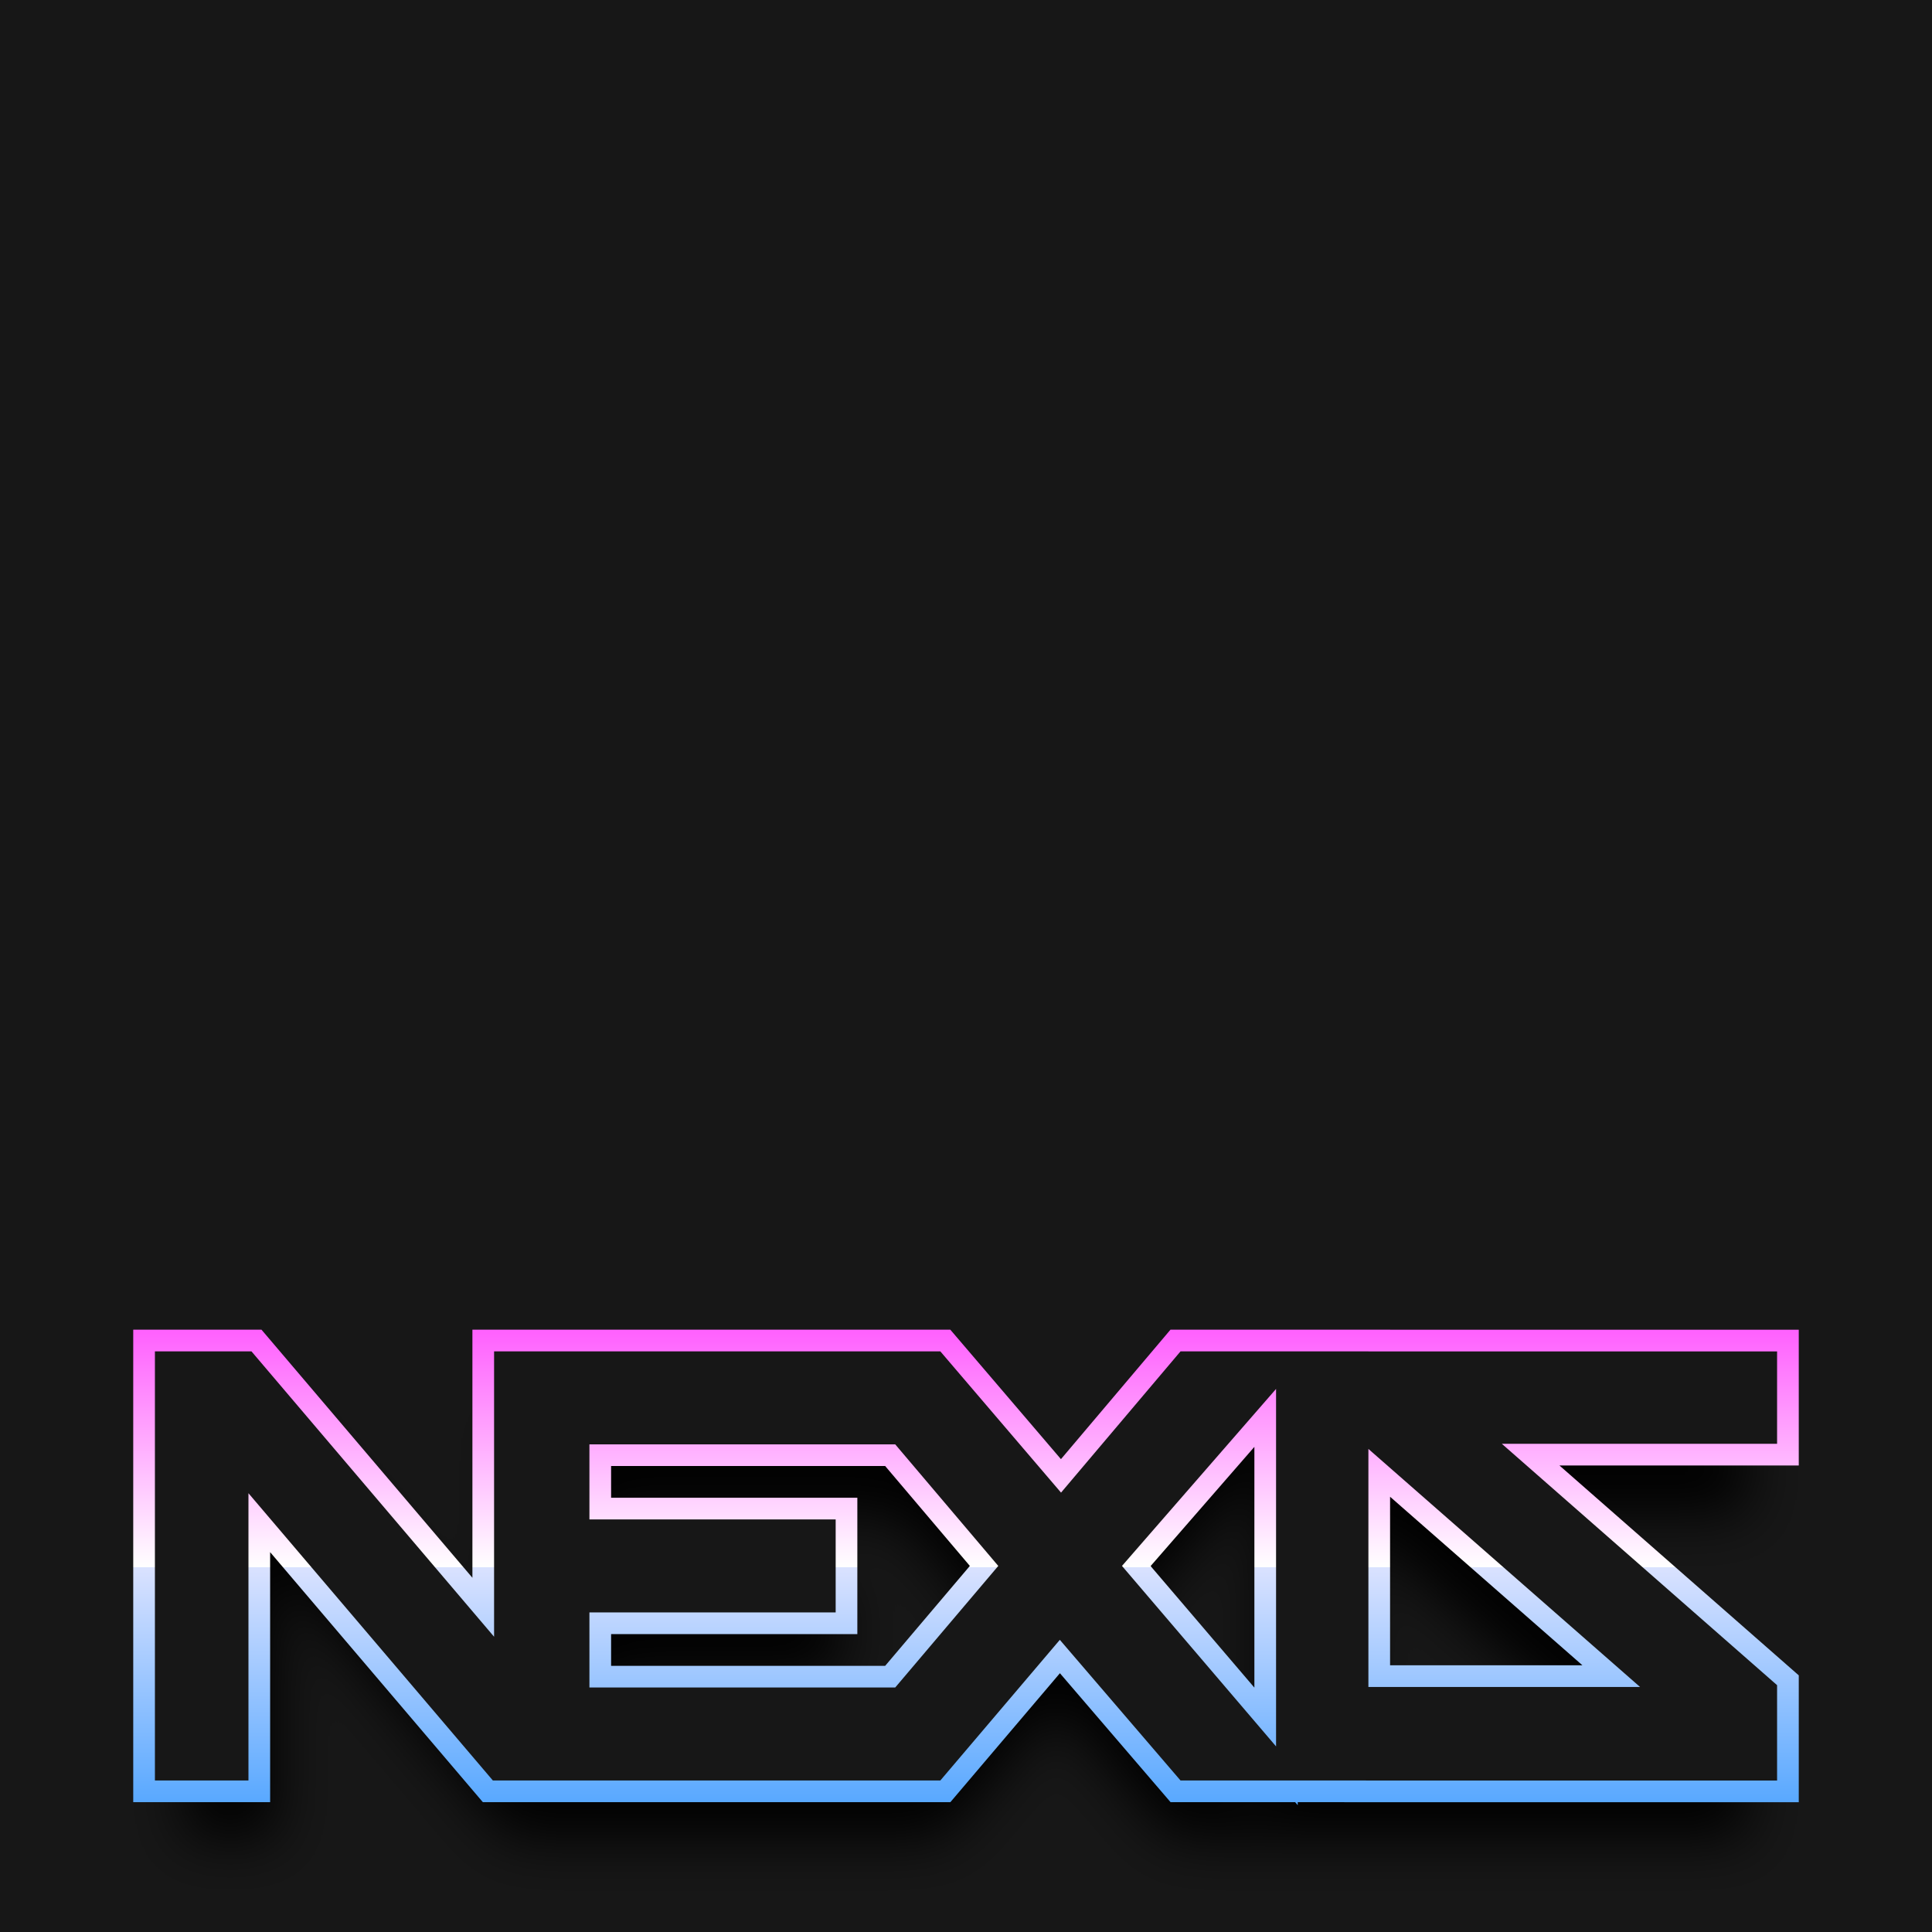
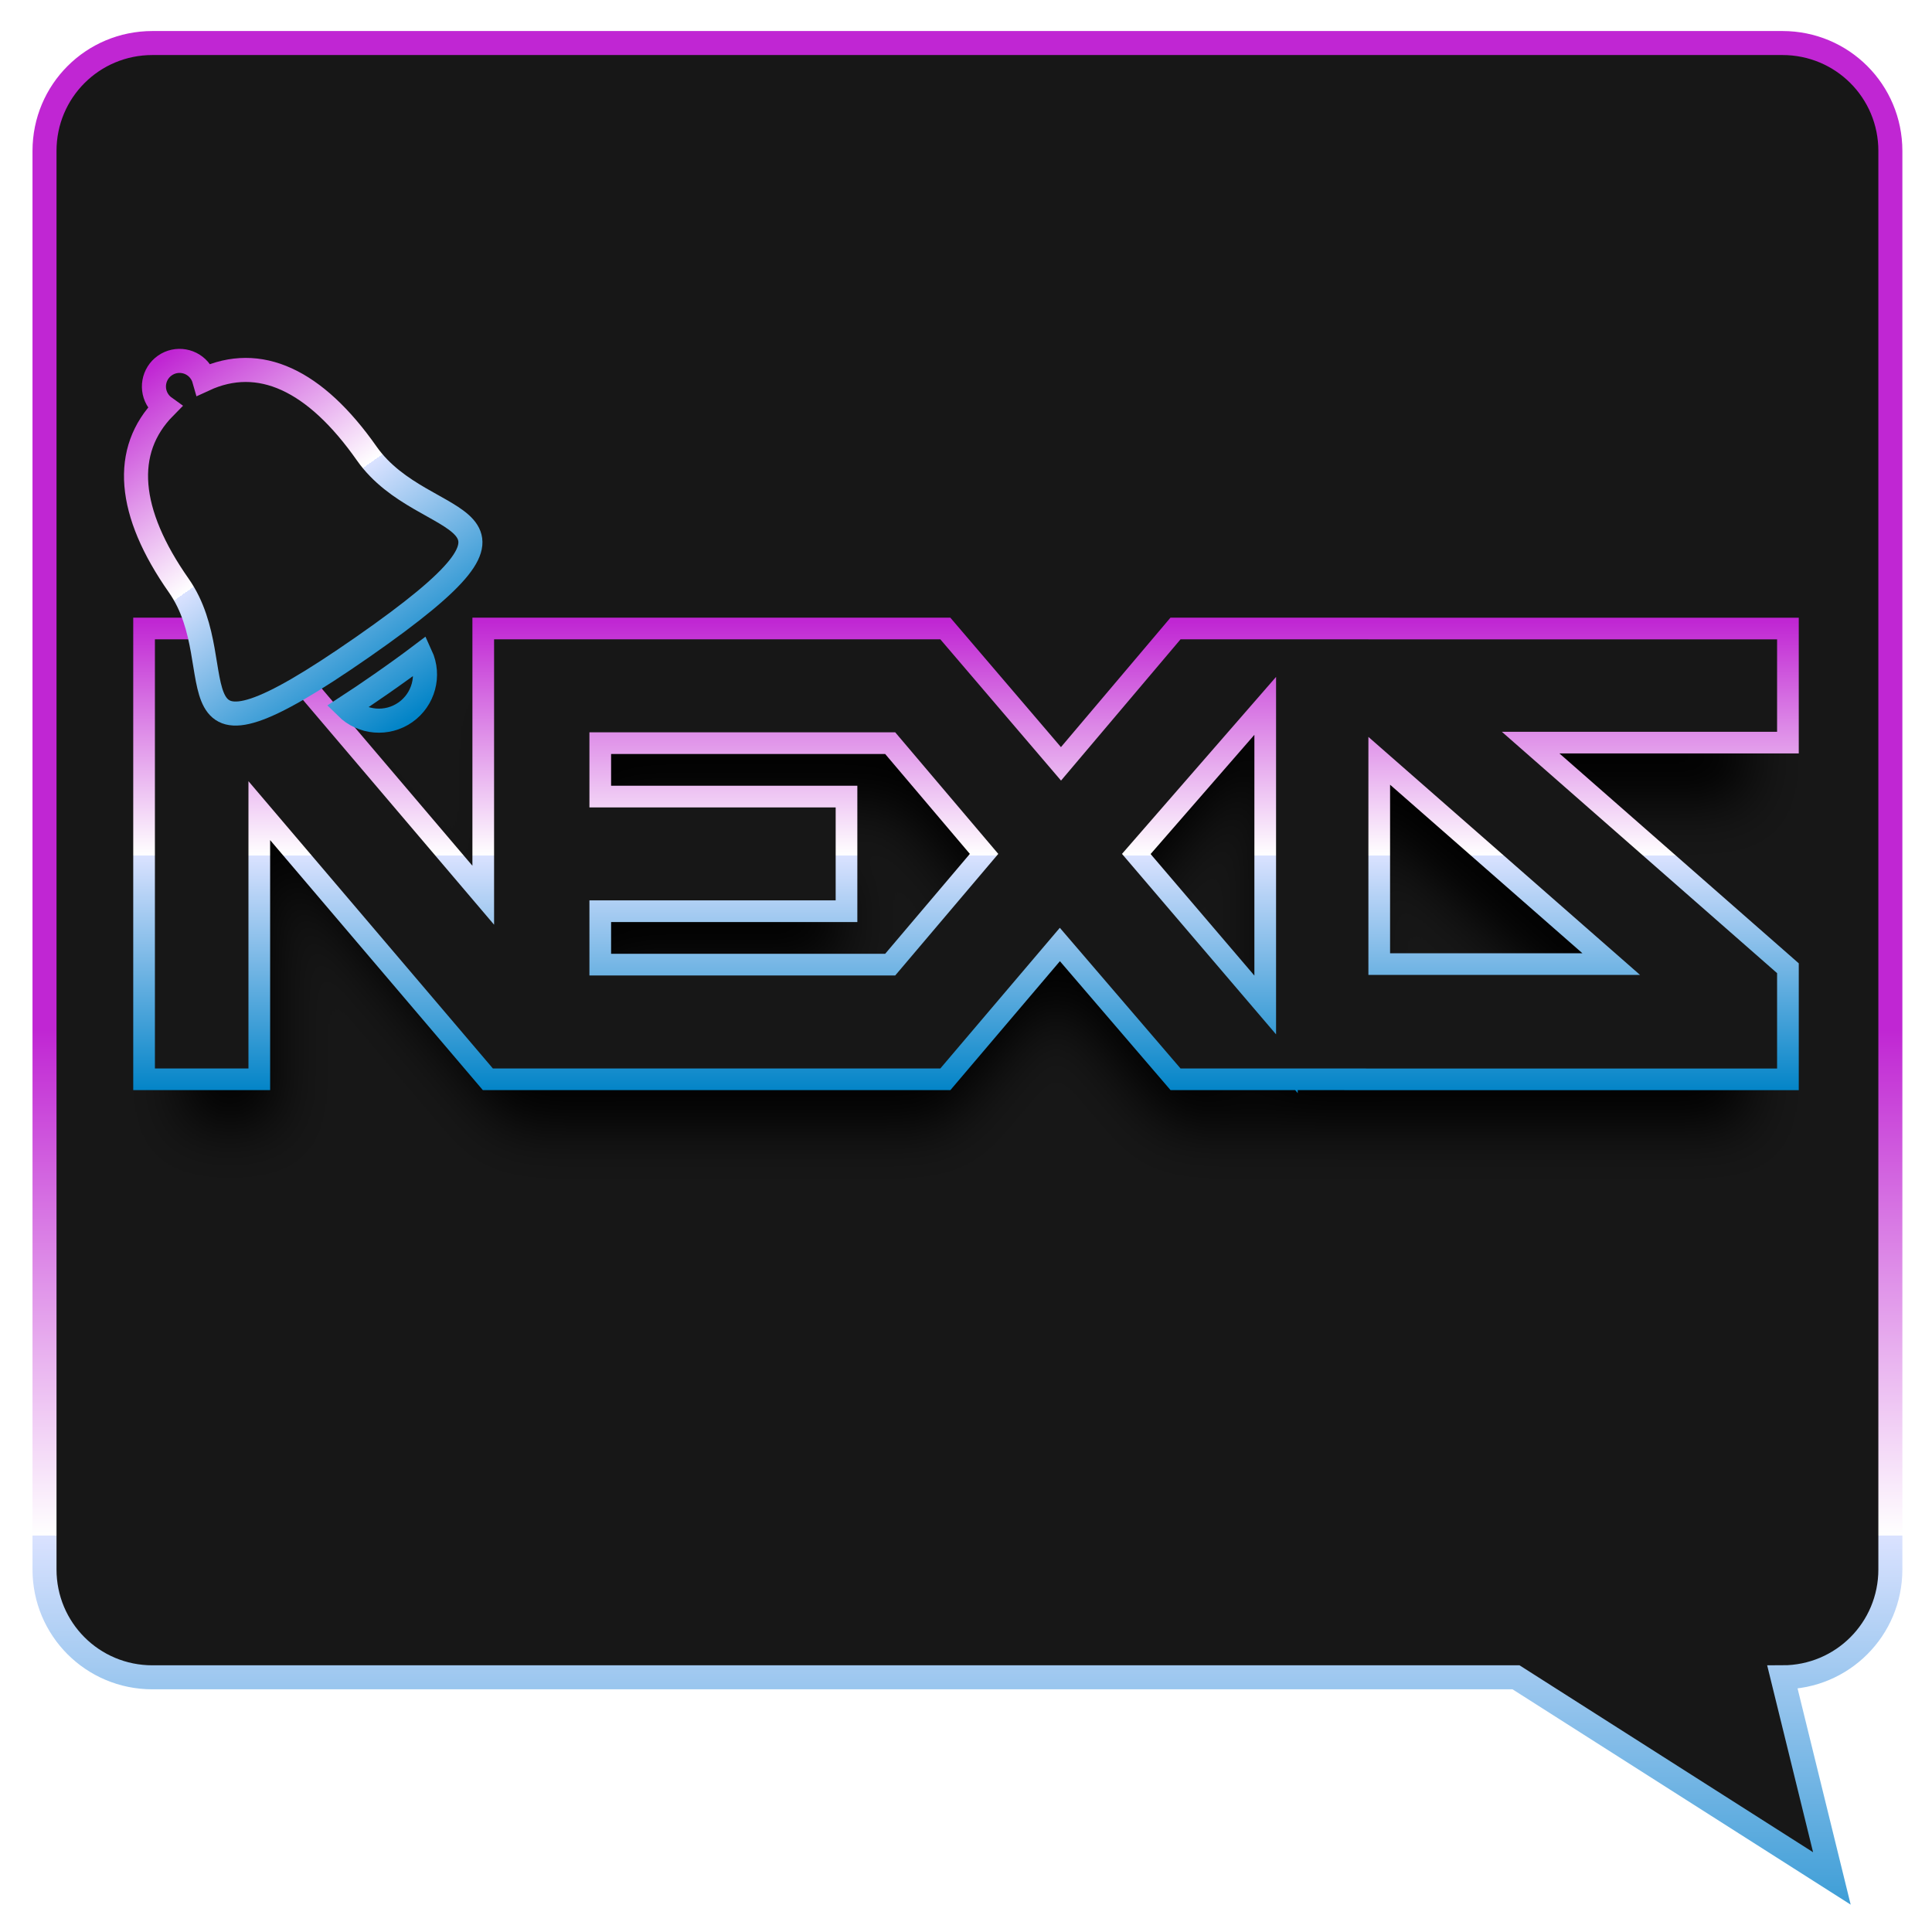
<svg xmlns="http://www.w3.org/2000/svg" xmlns:xlink="http://www.w3.org/1999/xlink" width="640" height="640" viewBox="0 0 640 640" version="1.1" id="svg1" xml:space="preserve">
  <defs id="defs1">
+     <linearGradient id="linearGradient21">
+       <stop style="stop-color:#c026d3;stop-opacity:1;" offset="0" id="stop18" />
+       <stop style="stop-color:#ffffff;stop-opacity:1;" offset="0.498" id="stop19" />
+       <stop style="stop-color:#dae2ff;stop-opacity:1;" offset="0.498" id="stop20" />
+       <stop style="stop-color:#0284c7;stop-opacity:1;" offset="1" id="stop21" />
+     </linearGradient>
    <linearGradient id="linearGradient15">
      <stop style="stop-color:#ff62fe;stop-opacity:1;" offset="0" id="stop12" />
      <stop style="stop-color:#ffffff;stop-opacity:1;" offset="0.498" id="stop13" />
      <stop style="stop-color:#dae2ff;stop-opacity:1;" offset="0.498" id="stop14" />
      <stop style="stop-color:#58a8ff;stop-opacity:1;" offset="1" id="stop15" />
    </linearGradient>
    <linearGradient id="swatch5981">
      <stop style="stop-color:#171717;stop-opacity:1;" offset="0" id="stop5981" />
    </linearGradient>
    <rect x="105" y="40" width="244.5" height="227.5" id="rect1" />
    <linearGradient id="linearGradient1">
      <stop style="stop-color:#000000;stop-opacity:1;" offset="0" id="stop1" />
      <stop style="stop-color:#000000;stop-opacity:0;" offset="1" id="stop2" />
    </linearGradient>
    <rect x="11.666" y="373.306" width="482.187" height="125.732" id="rect99" />
    <linearGradient id="swatch45">
      <stop style="stop-color:#0b0b0b;stop-opacity:1;" offset="0" id="stop45" />
    </linearGradient>
    <linearGradient id="linearGradient39">
      <stop style="stop-color:#ffd623;stop-opacity:1;" offset="0" id="stop40" />
      <stop style="stop-color:#eb5e00;stop-opacity:1;" offset="1" id="stop39" />
    </linearGradient>
    <rect x="209.662" y="100.133" width="89.364" height="58.889" id="rect38" />
    <clipPath clipPathUnits="userSpaceOnUse" id="clipPath54">
      <path id="path54" style="stroke-width:0.1;stroke-linecap:square;paint-order:markers fill stroke;stop-color:#000000" d="m 1691.199,-792.32 h 1634.892 v 92.828 H 1691.199 Z" />
    </clipPath>
    <clipPath clipPathUnits="userSpaceOnUse" id="clipPath24">
      <rect style="fill:none;stroke:#000000;stroke-width:1;stroke-linecap:butt;stroke-linejoin:bevel;paint-order:stroke markers fill;stop-color:#000000" id="rect24" width="45" height="77.937" x="251.534" y="222.735" />
    </clipPath>
    <rect x="209.662" y="100.133" width="89.364" height="58.889" id="rect38-7" />
    <radialGradient xlink:href="#linearGradient39" id="radialGradient2" cx="234.027" cy="110.006" fx="234.027" fy="110.006" r="40.767" gradientTransform="matrix(1,0,0,0.4243668,0,74.51223)" gradientUnits="userSpaceOnUse" />
    <radialGradient xlink:href="#linearGradient1" id="radialGradient3" cx="122.398" cy="81.057" fx="122.398" fy="81.057" r="56.558" gradientTransform="matrix(1,0,0,0.9264163,0,5.964491)" gradientUnits="userSpaceOnUse" />
-     <linearGradient xlink:href="#linearGradient15" id="linearGradient5949" x1="558.982" y1="233.857" x2="558.982" y2="407.857" gradientUnits="userSpaceOnUse" gradientTransform="matrix(1.038901,0,0,1.038901,-11.57918,-13.01913)" />
+     <linearGradient xlink:href="#linearGradient21" id="linearGradient5949" x1="558.982" y1="233.857" x2="558.982" y2="407.857" gradientUnits="userSpaceOnUse" gradientTransform="matrix(1.038901,0,0,1.038901,-11.57918,-13.01913)" />
    <filter style="color-interpolation-filters:sRGB" id="filter5982" x="-0.043" y="-0.164" width="1.087" height="1.328">
      <feGaussianBlur stdDeviation="10.86" id="feGaussianBlur5982" />
    </filter>
    <linearGradient xlink:href="#linearGradient15" id="linearGradient5" x1="415.434" y1="-237.358" x2="415.434" y2="123.398" gradientUnits="userSpaceOnUse" gradientTransform="matrix(0.8611762,0,0,1.070336,52.8212,298.4465)" />
    <pattern xlink:href="#stripes-grid-5" preserveAspectRatio="xMidYMid" id="pattern10-7" patternTransform="matrix(0,3,-3,0,146.8546,-40.39238)" x="1" y="0" />
    <pattern patternUnits="userSpaceOnUse" width="3" height="10" patternTransform="scale(2)" preserveAspectRatio="xMidYMid" id="stripes-grid-5" style="fill:#838383" x="0" y="0">
      <rect style="stroke:none" x="0" y="0" width="2" height="10" id="rect134-4-3" />
    </pattern>
    <linearGradient xlink:href="#linearGradient15" id="linearGradient11" x1="601.804" y1="19.532" x2="601.804" y2="382.233" gradientUnits="userSpaceOnUse" gradientTransform="translate(-10.45228,-0.8923745)" />
    <linearGradient xlink:href="#linearGradient15" id="linearGradient17" x1="185" y1="35.154" x2="185" y2="849.577" gradientUnits="userSpaceOnUse" gradientTransform="matrix(1,0,0,0.4727273,-5.5,29.61996)" />
+     <linearGradient xlink:href="#linearGradient21" id="linearGradient7606" x1="-276.257" y1="101.78" x2="-135.474" y2="101.78" gradientUnits="userSpaceOnUse" />
+     <linearGradient xlink:href="#linearGradient21" id="linearGradient7618" gradientUnits="userSpaceOnUse" x1="-135.474" y1="8.828" x2="-135.474" y2="193.29" />
+     <linearGradient xlink:href="#linearGradient21" id="linearGradient7619" gradientUnits="userSpaceOnUse" x1="-285.004" y1="15.448" x2="-285.004" y2="195.452" gradientTransform="translate(-1.031475,9.804548)" />
+     <linearGradient xlink:href="#linearGradient21" id="linearGradient7621" x1="454.83" y1="55.442" x2="454.83" y2="392.025" gradientUnits="userSpaceOnUse" gradientTransform="translate(36.76955,285.6711)" />
  </defs>
  <g id="layer2">
    <g id="g99" transform="matrix(0.9999933,0,0,0.9980481,0.502868,6.019519)">
      <g id="g64" transform="matrix(2.171182,0,0,2.171182,49.48581,81.44217)" style="stroke:url(#radialGradient3);stroke-width:3.943;stroke-dasharray:none" />
    </g>
-     <rect style="font-variation-settings:'wght' 900;fill:#171717;fill-opacity:1" id="rect2" width="640" height="640" x="0" y="0" />
-     <g id="g5984" transform="matrix(0.8620781,0,0,0.8620781,47.86381,243.3686)">
+     <path id="rect8" style="font-variation-settings:'wght' 900;fill:#171717;fill-rule:evenodd;stroke:url(#linearGradient7621);stroke-width:7.953;stroke-dasharray:none;stroke-opacity:1;fill-opacity:1" d="m 50.483,14.256 539.985,0 c 19.8,0 35.74,15.94 35.74,35.74 l 0,469.894 c 0,19.8 -15.94,35.74 -35.74,35.74 l 16.366,66.626 -104.632,-66.626 -451.719,0 c -19.8,0 -35.74,-15.94 -35.74,-35.74 l 0,-469.894 c 0,-19.8 15.94,-35.74 35.74,-35.74 z" />
+     <rect style="font-variation-settings:'wght' 900;fill:none;fill-opacity:1" id="rect2" width="640" height="640" x="0" y="0" />
+     <g id="g5984" transform="matrix(0.8620781,0,0,0.8620781,47.86381,7.498395)">
      <path id="text99-6" style="font-size:110.667px;font-family:Orbitron;-inkscape-font-specification:'Orbitron, @wght=900';font-variation-settings:'wght' 900;text-align:center;white-space:pre;mix-blend-mode:normal;fill:#000000;fill-opacity:1;stroke:none;stroke-width:16.036;stroke-opacity:1;paint-order:markers stroke fill;filter:url(#filter5982)" d="M 15.675,265.153 V 423.874 H 50.274 V 317.618 l 90.403,106.256 h 35.712 113.176 16.616 l 44.197,-52.025 44.643,52.025 h 35.939 32.637 v 0.016 H 615.675 V 388.621 L 513.867,299.34 H 615.675 V 265.169 H 464.511 v -0.016 h -33.552 -35.939 l -44.197,52.245 -44.643,-52.245 H 289.565 141.126 V 370.705 L 51.39,265.153 Z m 414.684,13.891 V 411.266 L 373.371,344.513 Z M 176.389,299.541 h 113.101 l 38.121,44.972 -38.118,44.969 H 176.389 v -27.776 h 91.079 V 327.318 H 176.389 Z m 288.122,1.699 100.472,88.041 H 464.511 Z" />
-       <path id="text99" style="font-size:110.667px;font-family:Orbitron;-inkscape-font-specification:'Orbitron, @wght=900';font-variation-settings:'wght' 900;text-align:center;white-space:pre;fill:#171717;fill-opacity:1;stroke:url(#linearGradient5949);stroke-width:16.659;stroke-opacity:1;paint-order:markers stroke fill" d="M 4.004,236.973 V 401.869 H 39.95 V 291.479 l 93.92,110.39 h 37.102 117.578 17.262 l 45.916,-54.048 46.38,54.048 h 37.337 33.907 v 0.017 H 627.345 V 365.244 L 521.577,272.491 H 627.345 V 236.99 H 470.301 v -0.017 H 435.445 398.108 L 352.192,291.25 305.812,236.973 H 288.549 134.336 V 346.632 L 41.109,236.973 Z M 434.82,251.404 V 388.771 l -59.205,-69.35 z m -263.849,21.295 h 117.501 l 39.604,46.721 -39.601,46.718 H 170.971 v -28.857 h 94.622 V 301.556 h -94.622 z m 299.331,1.765 104.38,91.465 H 470.301 Z" />
+       <path id="text99" style="font-size:110.667px;font-family:Orbitron;-inkscape-font-specification:'Orbitron, @wght=900';font-variation-settings:'wght' 900;text-align:center;white-space:pre;fill:#171717;fill-opacity:1;stroke:url(#linearGradient5949);stroke-width:16.659;paint-order:markers stroke fill" d="M 4.004,236.973 V 401.869 H 39.95 V 291.479 l 93.92,110.39 h 37.102 117.578 17.262 l 45.916,-54.048 46.38,54.048 h 37.337 33.907 v 0.017 H 627.345 V 365.244 L 521.577,272.491 H 627.345 V 236.99 H 470.301 v -0.017 H 435.445 398.108 L 352.192,291.25 305.812,236.973 H 288.549 134.336 V 346.632 L 41.109,236.973 Z M 434.82,251.404 V 388.771 l -59.205,-69.35 z m -263.849,21.295 h 117.501 l 39.604,46.721 -39.601,46.718 H 170.971 v -28.857 h 94.622 V 301.556 h -94.622 z m 299.331,1.765 104.38,91.465 H 470.301 Z" />
    </g>
    <g id="g25" style="display:none">
      <rect style="font-variation-settings:'wght' 900;fill:none;fill-opacity:1;fill-rule:evenodd;stroke:url(#linearGradient5);stroke-width:9.923;stroke-dasharray:none" id="rect3" width="541.077" height="375.753" x="48.961" y="48.961" />
      <rect style="font-variation-settings:'wght' 900;fill:url(#linearGradient17);fill-rule:evenodd;stroke:none;stroke-width:6.332;stroke-dasharray:none" id="rect5" width="277" height="52" x="62.5" y="62.238" />
      <g id="g24">
        <g id="g10" transform="matrix(0.6067416,0,0,1.062183,141.0388,24.79068)">
          <rect style="font-variation-settings:'wght' 900;mix-blend-mode:normal;fill:url(#pattern10-7);fill-rule:evenodd;stroke-width:9.21;stroke-dasharray:none" id="rect7-2" width="178" height="333" x="541.855" y="33.608" />
          <rect style="font-variation-settings:'wght' 900;mix-blend-mode:overlay;fill:url(#linearGradient11);fill-rule:evenodd;stroke-width:9.21;stroke-dasharray:none" id="rect7" width="178" height="333" x="541.855" y="33.608" />
        </g>
      </g>
    </g>
+     <g id="g8" transform="matrix(0.604456,-0.4241924,0.4241924,0.604456,173.9378,26.49729)" style="fill:#171717;fill-opacity:1;stroke:url(#linearGradient7606);stroke-width:10.794;stroke-dasharray:none;stroke-opacity:1">
+       <path id="path1" style="font-variation-settings:'wght' 900;fill:#171717;fill-opacity:1;fill-rule:evenodd;stroke:url(#linearGradient7618);stroke-width:10.794;stroke-dasharray:none;stroke-opacity:1" d="m -205.865,12.021 a 11.49,11.49 0 0 0 -11.49,11.49 11.49,11.49 0 0 0 0.641,3.783 c -26.804,4.901 -40.725,28.933 -40.725,69.064 0,45.254 -61.643,69.556 51.615,70 113.258,0.444 51.439,-24.427 51.439,-70 0,-40.452 -13.807,-64.215 -40.629,-69.07 a 11.49,11.49 0 0 0 0.639,-3.777 11.49,11.49 0 0 0 -11.49,-11.49 z" />
+       <path id="path4" style="font-variation-settings:'wght' 900;fill:#171717;fill-opacity:1;fill-rule:evenodd;stroke:url(#linearGradient7619);stroke-width:10.794;stroke-dasharray:none;stroke-opacity:1" d="m -227.247,184.333 a 20.683,20.683 0 0 0 20.354,17.01 20.683,20.683 0 0 0 20.348,-16.969 c -6.471,0.233 -13.774,0.335 -22.002,0.303 -6.856,-0.027 -13.072,-0.143 -18.699,-0.344 z" />
+     </g>
  </g>
</svg>
